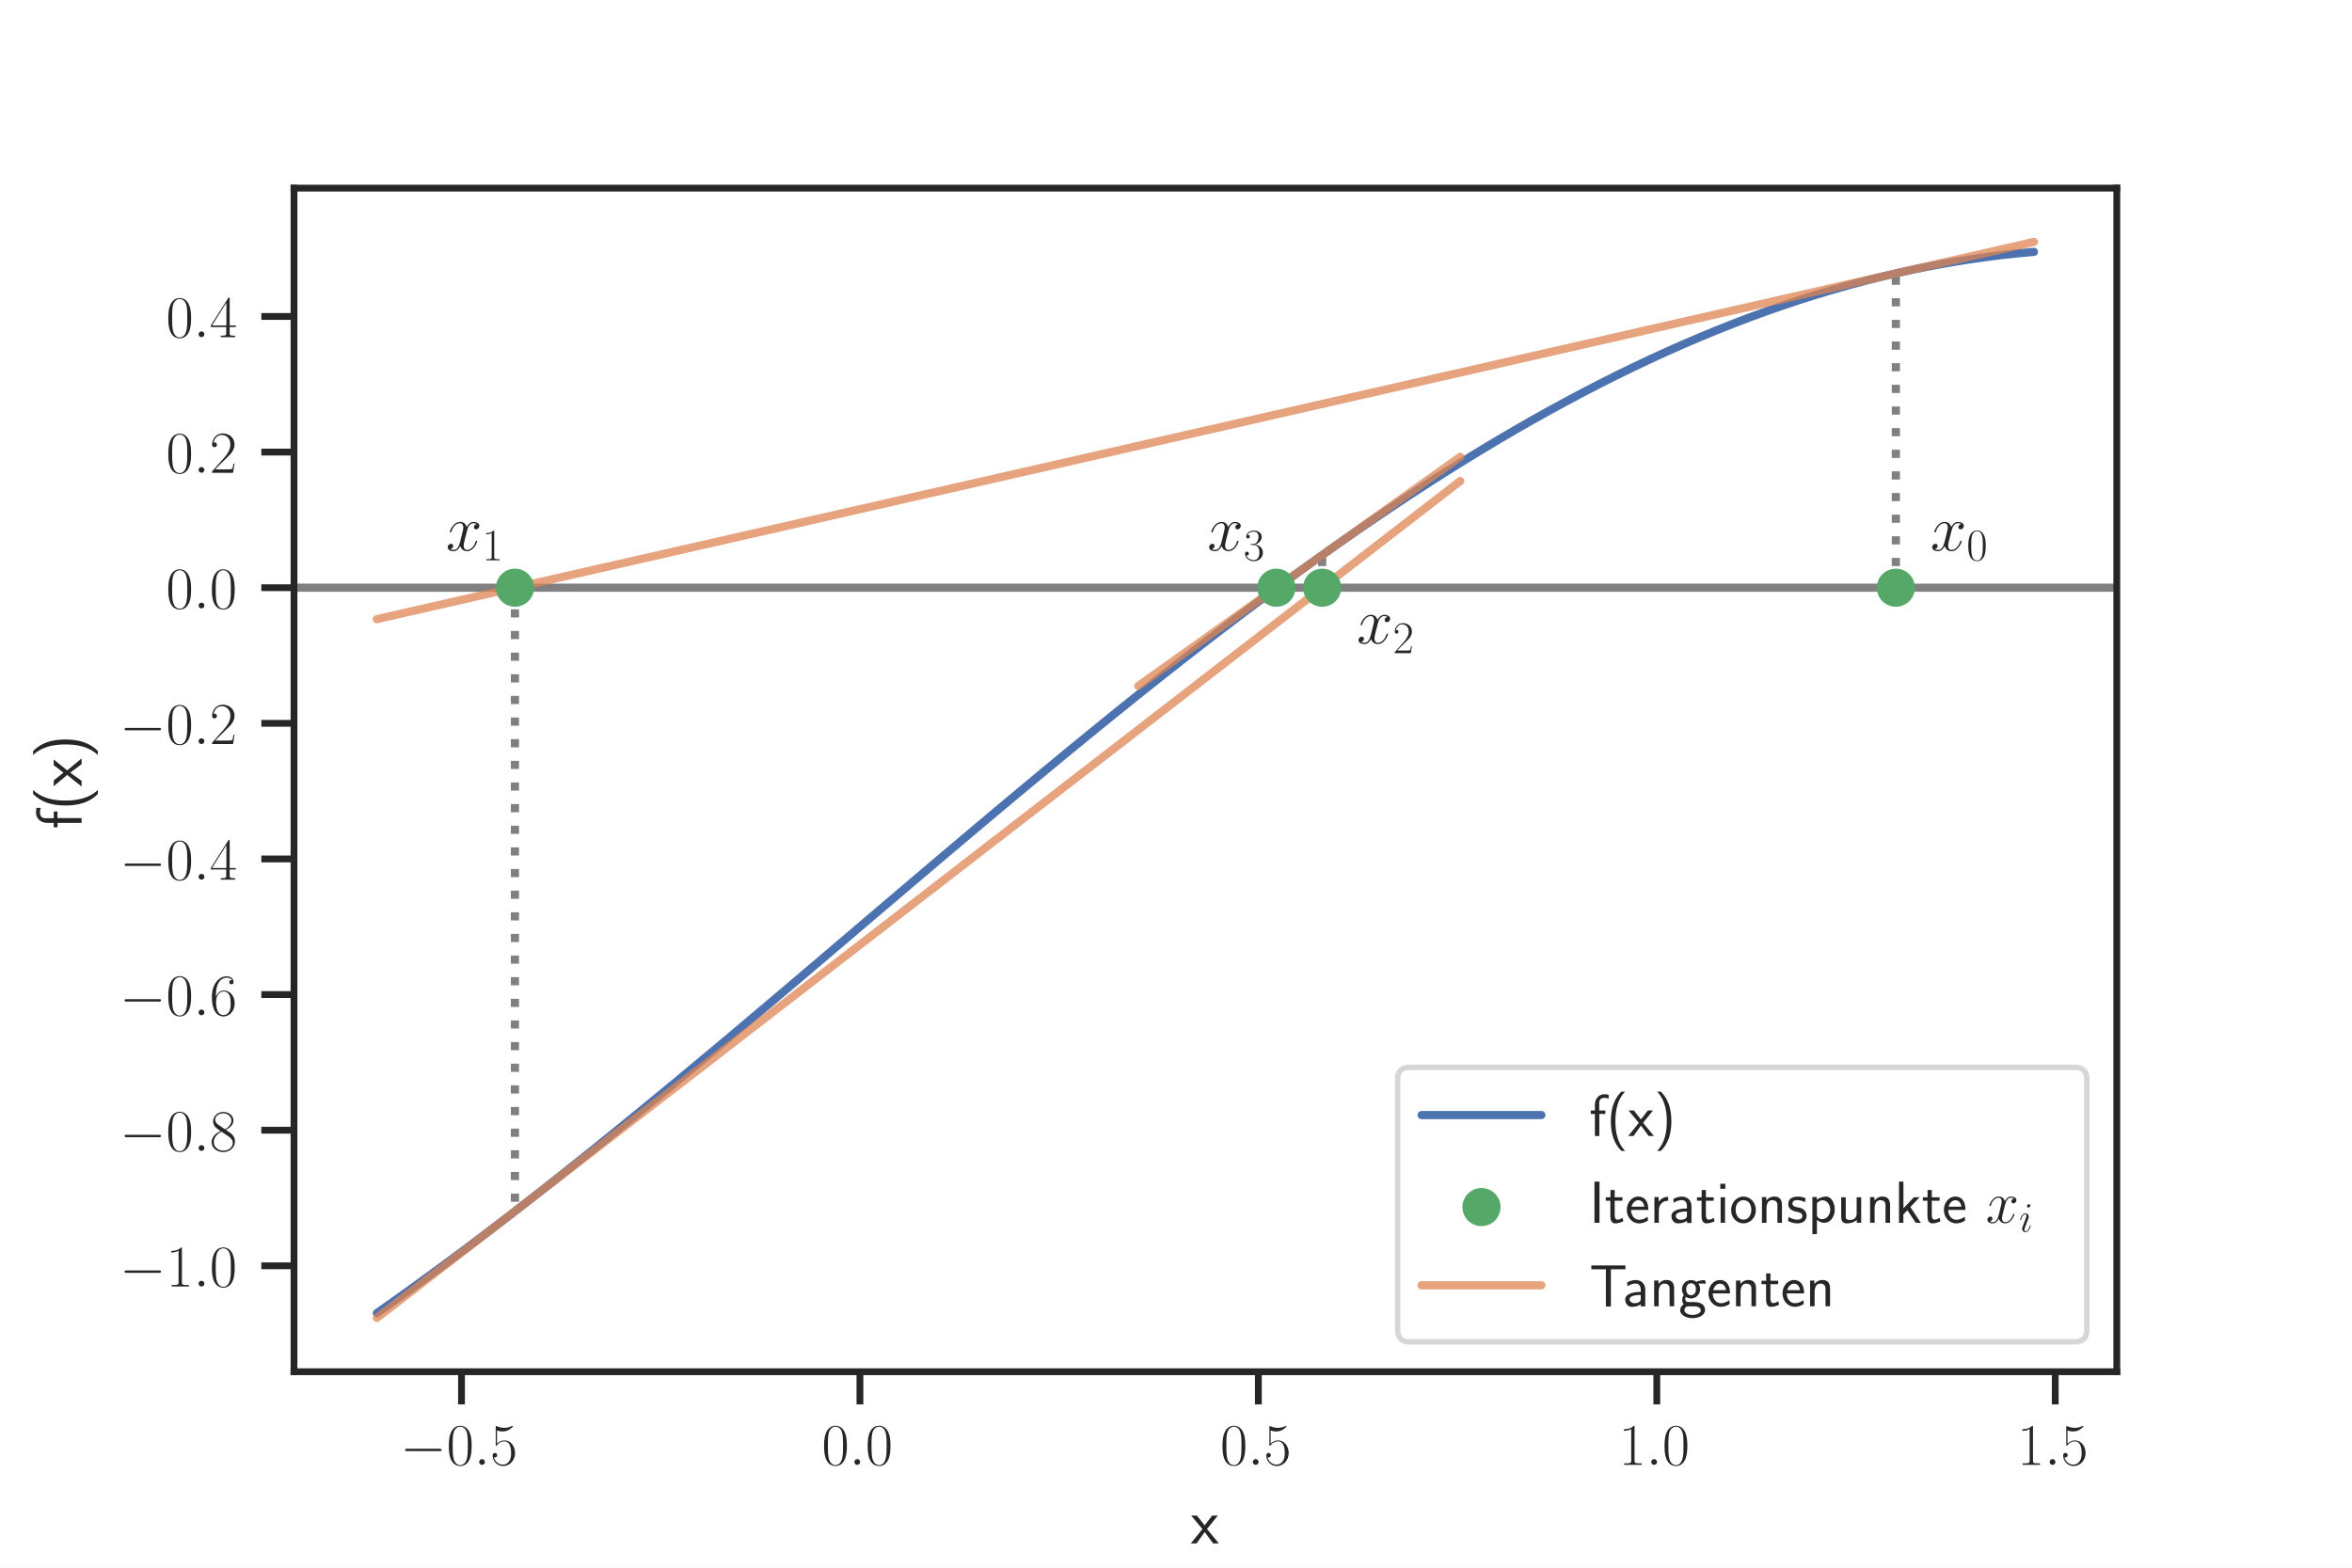
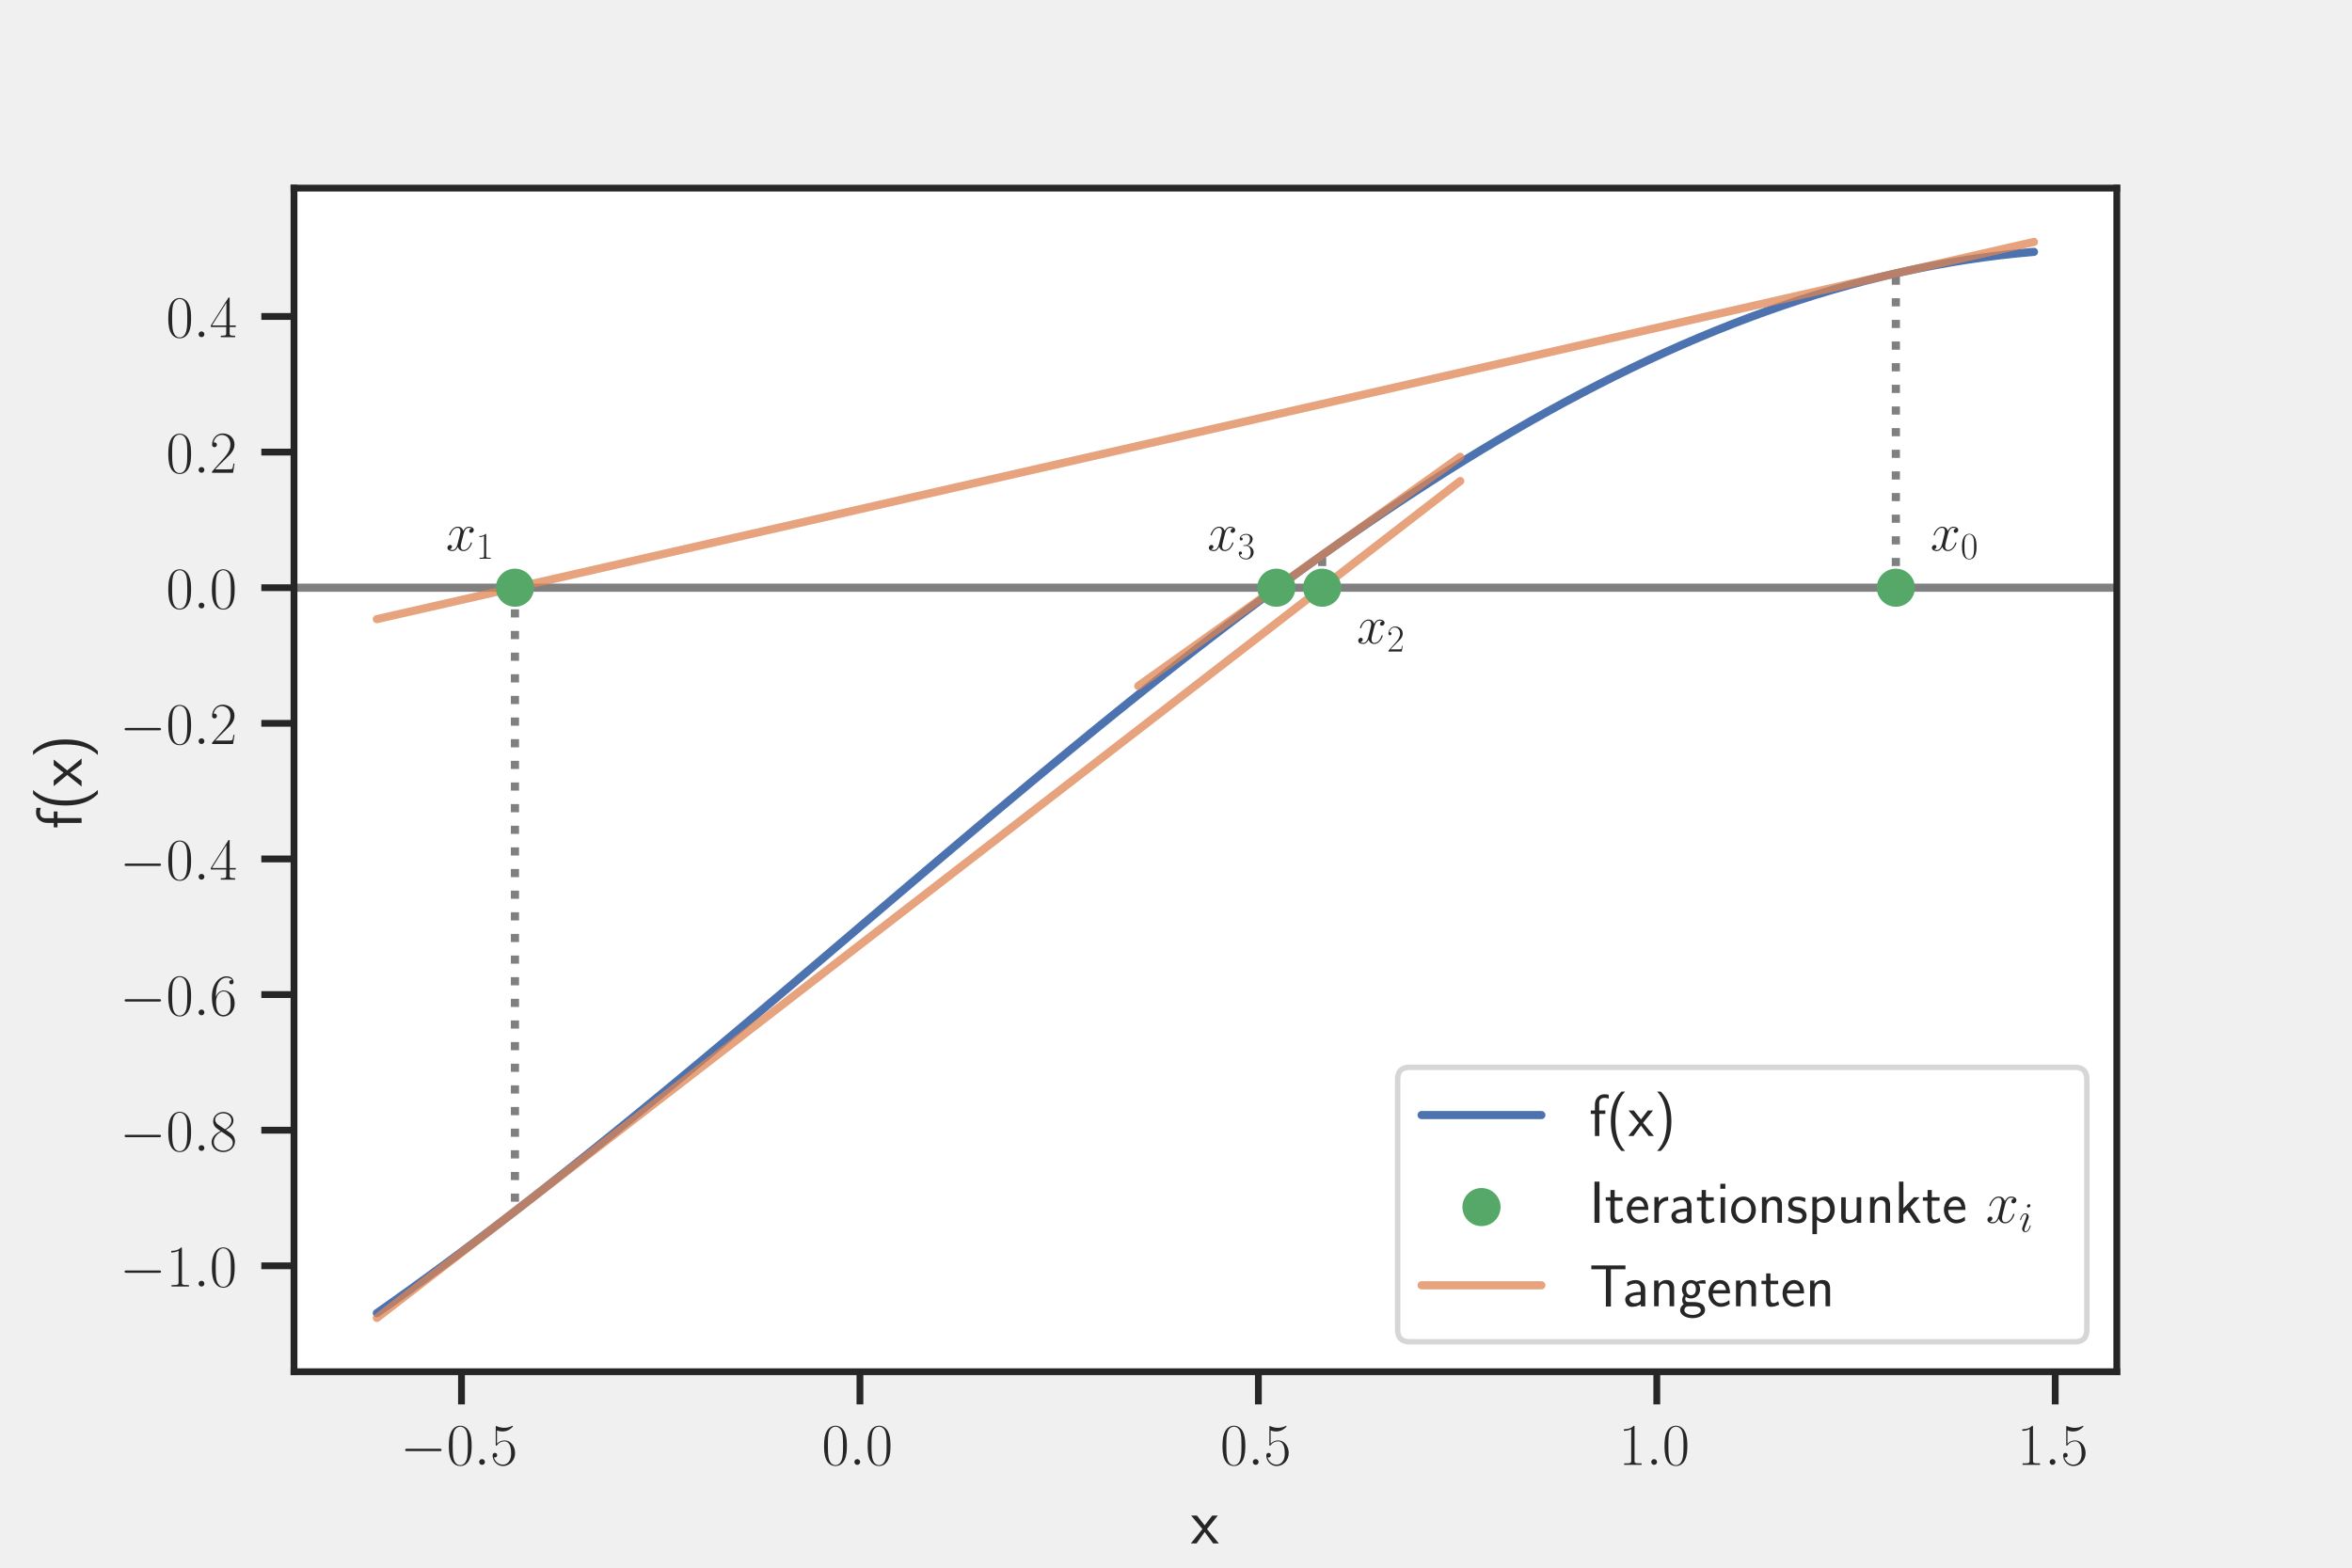
<svg xmlns="http://www.w3.org/2000/svg" xmlns:xlink="http://www.w3.org/1999/xlink" width="432pt" height="288pt" viewBox="0 0 432 288" version="1.1">
  <defs>
    <style type="text/css">*{stroke-linejoin: round; stroke-linecap: butt}</style>
  </defs>
  <g id="figure_1">
    <g id="patch_1">
-       <path d="M 0 288  L 432 288  L 432 0  L 0 0  z " style="fill: #ffffff" />
+       <path d="M 0 288  L 432 288  L 432 0  L 0 0  L 0 288  z " style="fill: none" />
    </g>
    <g id="axes_1">
      <g id="patch_2">
        <path d="M 54 252  L 388.8 252  L 388.8 34.56  L 54 34.56  z " style="fill: #ffffff" />
      </g>
      <g id="line2d_1">
        <path d="M 54 107.967  L 388.8 107.967  " clip-path="url(#pdffb6341a7)" style="fill: none; stroke: #808080; stroke-width: 1.5; stroke-linecap: round" />
      </g>
      <g id="LineCollection_1">
        <path d="M 348.218 107.967  L 348.218 50.218  " clip-path="url(#pdffb6341a7)" style="fill: none; stroke-dasharray: 1.5,2.475; stroke-dashoffset: 0; stroke: #808080; stroke-width: 1.5" />
      </g>
      <g id="LineCollection_2">
        <path d="M 94.582 107.967  L 94.582 222.52  " clip-path="url(#pdffb6341a7)" style="fill: none; stroke-dasharray: 1.5,2.475; stroke-dashoffset: 0; stroke: #808080; stroke-width: 1.5" />
      </g>
      <g id="LineCollection_3">
        <path d="M 242.847 107.967  L 242.847 101.978  " clip-path="url(#pdffb6341a7)" style="fill: none; stroke-dasharray: 1.5,2.475; stroke-dashoffset: 0; stroke: #808080; stroke-width: 1.5" />
      </g>
      <g id="matplotlib.axis_1">
        <g id="xtick_1">
          <g id="line2d_2">
            <defs>
              <path id="mc087ae5ea4" d="M 0 0  L 0 6  " style="stroke: #262626; stroke-width: 1.25" />
            </defs>
            <g>
              <use xlink:href="#mc087ae5ea4" x="84.766" y="252" style="fill: #262626; stroke: #262626; stroke-width: 1.25" />
            </g>
          </g>
          <g id="text_1">
            <g style="fill: #262626" transform="translate(73.50275 269.1103)scale(0.11 -0.11)">
              <defs>
                <path id="CMSY10-0" d="M 4218 1472  C 4326 1472 4442 1472 4442 1600  C 4442 1728 4326 1728 4218 1728  L 755 1728  C 646 1728 531 1728 531 1600  C 531 1472 646 1472 755 1472  L 4218 1472  z " transform="scale(0.015625)" />
                <path id="CMR17-30" d="M 2688 2025  C 2688 2416 2682 3080 2413 3591  C 2176 4039 1798 4198 1466 4198  C 1158 4198 768 4058 525 3597  C 269 3118 243 2524 243 2025  C 243 1661 250 1106 448 619  C 723 -39 1216 -128 1466 -128  C 1760 -128 2208 -7 2470 600  C 2662 1042 2688 1559 2688 2025  z M 1466 -26  C 1056 -26 813 325 723 812  C 653 1188 653 1738 653 2096  C 653 2588 653 2997 736 3387  C 858 3929 1216 4096 1466 4096  C 1728 4096 2067 3923 2189 3400  C 2272 3036 2278 2607 2278 2096  C 2278 1680 2278 1169 2202 792  C 2067 95 1690 -26 1466 -26  z " transform="scale(0.015625)" />
                <path id="CMMI12-3a" d="M 1178 307  C 1178 492 1024 619 870 619  C 685 619 557 466 557 313  C 557 128 710 0 864 0  C 1050 0 1178 153 1178 307  z " transform="scale(0.015625)" />
                <path id="CMR17-35" d="M 730 3692  C 794 3666 1056 3584 1325 3584  C 1920 3584 2246 3911 2432 4100  C 2432 4157 2432 4192 2394 4192  C 2387 4192 2374 4192 2323 4163  C 2099 4058 1837 3973 1517 3973  C 1325 3973 1037 3999 723 4139  C 653 4171 640 4171 634 4171  C 602 4171 595 4164 595 4037  L 595 2203  C 595 2089 595 2057 659 2057  C 691 2057 704 2070 736 2114  C 941 2401 1222 2522 1542 2522  C 1766 2522 2246 2382 2246 1289  C 2246 1085 2246 715 2054 421  C 1894 159 1645 25 1370 25  C 947 25 518 320 403 814  C 429 807 480 795 506 795  C 589 795 749 840 749 1038  C 749 1210 627 1280 506 1280  C 358 1280 262 1190 262 1011  C 262 454 704 -128 1382 -128  C 2042 -128 2669 440 2669 1264  C 2669 2030 2170 2624 1549 2624  C 1222 2624 947 2503 730 2274  L 730 3692  z " transform="scale(0.015625)" />
              </defs>
              <use xlink:href="#CMSY10-0" transform="scale(0.996264)" />
              <use xlink:href="#CMR17-30" transform="translate(77.48747 0)scale(0.996264)" />
              <use xlink:href="#CMMI12-3a" transform="translate(123.1779 0)scale(0.996264)" />
              <use xlink:href="#CMR17-35" transform="translate(150.2751 0)scale(0.996264)" />
            </g>
          </g>
        </g>
        <g id="xtick_2">
          <g id="line2d_3">
            <g>
              <use xlink:href="#mc087ae5ea4" x="157.947" y="252" style="fill: #262626; stroke: #262626; stroke-width: 1.25" />
            </g>
          </g>
          <g id="text_2">
            <g style="fill: #262626" transform="translate(150.9457 269.1103)scale(0.11 -0.11)">
              <use xlink:href="#CMR17-30" transform="scale(0.996264)" />
              <use xlink:href="#CMMI12-3a" transform="translate(45.69048 0)scale(0.996264)" />
              <use xlink:href="#CMR17-30" transform="translate(72.78765 0)scale(0.996264)" />
            </g>
          </g>
        </g>
        <g id="xtick_3">
          <g id="line2d_4">
            <g>
              <use xlink:href="#mc087ae5ea4" x="231.128" y="252" style="fill: #262626; stroke: #262626; stroke-width: 1.25" />
            </g>
          </g>
          <g id="text_3">
            <g style="fill: #262626" transform="translate(224.1268 269.1103)scale(0.11 -0.11)">
              <use xlink:href="#CMR17-30" transform="scale(0.996264)" />
              <use xlink:href="#CMMI12-3a" transform="translate(45.69048 0)scale(0.996264)" />
              <use xlink:href="#CMR17-35" transform="translate(72.78765 0)scale(0.996264)" />
            </g>
          </g>
        </g>
        <g id="xtick_4">
          <g id="line2d_5">
            <g>
              <use xlink:href="#mc087ae5ea4" x="304.31" y="252" style="fill: #262626; stroke: #262626; stroke-width: 1.25" />
            </g>
          </g>
          <g id="text_4">
            <g style="fill: #262626" transform="translate(297.308 269.1103)scale(0.11 -0.11)">
              <defs>
                <path id="CMR17-31" d="M 1702 4058  C 1702 4192 1696 4192 1606 4192  C 1357 3916 979 3827 621 3827  C 602 3827 570 3827 563 3808  C 557 3795 557 3782 557 3648  C 755 3648 1088 3686 1344 3839  L 1344 461  C 1344 236 1331 160 781 160  L 589 160  L 589 0  C 896 0 1216 0 1523 0  C 1830 0 2150 0 2458 0  L 2458 160  L 2266 160  C 1715 160 1702 230 1702 458  L 1702 4058  z " transform="scale(0.015625)" />
              </defs>
              <use xlink:href="#CMR17-31" transform="scale(0.996264)" />
              <use xlink:href="#CMMI12-3a" transform="translate(45.69048 0)scale(0.996264)" />
              <use xlink:href="#CMR17-30" transform="translate(72.78765 0)scale(0.996264)" />
            </g>
          </g>
        </g>
        <g id="xtick_5">
          <g id="line2d_6">
            <g>
              <use xlink:href="#mc087ae5ea4" x="377.491" y="252" style="fill: #262626; stroke: #262626; stroke-width: 1.25" />
            </g>
          </g>
          <g id="text_5">
            <g style="fill: #262626" transform="translate(370.4891 269.1103)scale(0.11 -0.11)">
              <use xlink:href="#CMR17-31" transform="scale(0.996264)" />
              <use xlink:href="#CMMI12-3a" transform="translate(45.69048 0)scale(0.996264)" />
              <use xlink:href="#CMR17-35" transform="translate(72.78765 0)scale(0.996264)" />
            </g>
          </g>
        </g>
        <g id="text_6">
          <g style="fill: #262626" transform="translate(218.7226 283.5434)scale(0.12 -0.12)">
            <defs>
              <path id="CMSS17-78" d="M 1587 1414  L 2656 2739  L 2099 2739  L 1363 1777  L 602 2739  L 32 2739  L 1139 1414  L 0 0  L 563 0  L 1363 1121  L 2195 0  L 2758 0  L 1587 1414  z " transform="scale(0.015625)" />
            </defs>
            <use xlink:href="#CMSS17-78" transform="scale(0.996264)" />
          </g>
        </g>
      </g>
      <g id="matplotlib.axis_2">
        <g id="ytick_1">
          <g id="line2d_7">
            <defs>
              <path id="me146f1d64d" d="M 0 0  L -6 0  " style="stroke: #262626; stroke-width: 1.25" />
            </defs>
            <g>
              <use xlink:href="#me146f1d64d" x="54" y="232.544" style="fill: #262626; stroke: #262626; stroke-width: 1.25" />
            </g>
          </g>
          <g id="text_7">
            <g style="fill: #262626" transform="translate(21.97331 236.3488)scale(0.11 -0.11)">
              <use xlink:href="#CMSY10-0" transform="scale(0.996264)" />
              <use xlink:href="#CMR17-31" transform="translate(77.48747 0)scale(0.996264)" />
              <use xlink:href="#CMMI12-3a" transform="translate(123.1779 0)scale(0.996264)" />
              <use xlink:href="#CMR17-30" transform="translate(150.2751 0)scale(0.996264)" />
            </g>
          </g>
        </g>
        <g id="ytick_2">
          <g id="line2d_8">
            <g>
              <use xlink:href="#me146f1d64d" x="54" y="207.628" style="fill: #262626; stroke: #262626; stroke-width: 1.25" />
            </g>
          </g>
          <g id="text_8">
            <g style="fill: #262626" transform="translate(21.97331 211.4335)scale(0.11 -0.11)">
              <defs>
                <path id="CMR17-38" d="M 1741 2264  C 2144 2467 2554 2773 2554 3263  C 2554 3841 1990 4179 1472 4179  C 890 4179 378 3759 378 3180  C 378 3021 416 2747 666 2505  C 730 2442 998 2251 1171 2130  C 883 1983 211 1634 211 934  C 211 279 838 -128 1459 -128  C 2144 -128 2720 362 2720 1010  C 2720 1590 2330 1857 2074 2029  L 1741 2264  z M 902 2822  C 851 2854 595 3051 595 3351  C 595 3739 998 4032 1459 4032  C 1965 4032 2336 3676 2336 3262  C 2336 2669 1670 2331 1638 2331  C 1632 2331 1626 2331 1574 2370  L 902 2822  z M 2080 1519  C 2176 1449 2483 1240 2483 851  C 2483 381 2010 25 1472 25  C 890 25 448 438 448 940  C 448 1443 838 1862 1280 2060  L 2080 1519  z " transform="scale(0.015625)" />
              </defs>
              <use xlink:href="#CMSY10-0" transform="scale(0.996264)" />
              <use xlink:href="#CMR17-30" transform="translate(77.48747 0)scale(0.996264)" />
              <use xlink:href="#CMMI12-3a" transform="translate(123.1779 0)scale(0.996264)" />
              <use xlink:href="#CMR17-38" transform="translate(150.2751 0)scale(0.996264)" />
            </g>
          </g>
        </g>
        <g id="ytick_3">
          <g id="line2d_9">
            <g>
              <use xlink:href="#me146f1d64d" x="54" y="182.713" style="fill: #262626; stroke: #262626; stroke-width: 1.25" />
            </g>
          </g>
          <g id="text_9">
            <g style="fill: #262626" transform="translate(21.97331 186.5181)scale(0.11 -0.11)">
              <defs>
                <path id="CMR17-36" d="M 678 2176  C 678 3690 1395 4032 1811 4032  C 1946 4032 2272 4009 2400 3776  C 2298 3776 2106 3776 2106 3553  C 2106 3381 2246 3323 2336 3323  C 2394 3323 2566 3348 2566 3560  C 2566 3954 2246 4179 1805 4179  C 1043 4179 243 3390 243 1984  C 243 253 966 -128 1478 -128  C 2099 -128 2688 427 2688 1283  C 2688 2081 2170 2662 1517 2662  C 1126 2662 838 2407 678 1960  L 678 2176  z M 1478 25  C 691 25 691 1200 691 1436  C 691 1896 909 2560 1504 2560  C 1613 2560 1926 2560 2138 2120  C 2253 1870 2253 1609 2253 1289  C 2253 944 2253 690 2118 434  C 1978 171 1773 25 1478 25  z " transform="scale(0.015625)" />
              </defs>
              <use xlink:href="#CMSY10-0" transform="scale(0.996264)" />
              <use xlink:href="#CMR17-30" transform="translate(77.48747 0)scale(0.996264)" />
              <use xlink:href="#CMMI12-3a" transform="translate(123.1779 0)scale(0.996264)" />
              <use xlink:href="#CMR17-36" transform="translate(150.2751 0)scale(0.996264)" />
            </g>
          </g>
        </g>
        <g id="ytick_4">
          <g id="line2d_10">
            <g>
              <use xlink:href="#me146f1d64d" x="54" y="157.798" style="fill: #262626; stroke: #262626; stroke-width: 1.25" />
            </g>
          </g>
          <g id="text_10">
            <g style="fill: #262626" transform="translate(21.97331 161.6028)scale(0.11 -0.11)">
              <defs>
                <path id="CMR17-34" d="M 2150 4122  C 2150 4256 2144 4256 2029 4256  L 128 1254  L 128 1088  L 1779 1088  L 1779 457  C 1779 224 1766 160 1318 160  L 1197 160  L 1197 0  C 1402 0 1747 0 1965 0  C 2182 0 2528 0 2733 0  L 2733 160  L 2611 160  C 2163 160 2150 224 2150 457  L 2150 1088  L 2803 1088  L 2803 1254  L 2150 1254  L 2150 4122  z M 1798 3703  L 1798 1254  L 256 1254  L 1798 3703  z " transform="scale(0.015625)" />
              </defs>
              <use xlink:href="#CMSY10-0" transform="scale(0.996264)" />
              <use xlink:href="#CMR17-30" transform="translate(77.48747 0)scale(0.996264)" />
              <use xlink:href="#CMMI12-3a" transform="translate(123.1779 0)scale(0.996264)" />
              <use xlink:href="#CMR17-34" transform="translate(150.2751 0)scale(0.996264)" />
            </g>
          </g>
        </g>
        <g id="ytick_5">
          <g id="line2d_11">
            <g>
              <use xlink:href="#me146f1d64d" x="54" y="132.882" style="fill: #262626; stroke: #262626; stroke-width: 1.25" />
            </g>
          </g>
          <g id="text_11">
            <g style="fill: #262626" transform="translate(21.97331 136.6875)scale(0.11 -0.11)">
              <defs>
                <path id="CMR17-32" d="M 2669 989  L 2554 989  C 2490 536 2438 459 2413 420  C 2381 369 1920 369 1830 369  L 602 369  C 832 619 1280 1072 1824 1597  C 2214 1967 2669 2402 2669 3035  C 2669 3790 2067 4224 1395 4224  C 691 4224 262 3604 262 3030  C 262 2780 448 2748 525 2748  C 589 2748 781 2787 781 3010  C 781 3207 614 3264 525 3264  C 486 3264 448 3258 422 3245  C 544 3790 915 4058 1306 4058  C 1862 4058 2227 3617 2227 3035  C 2227 2479 1901 2000 1536 1584  L 262 146  L 262 0  L 2515 0  L 2669 989  z " transform="scale(0.015625)" />
              </defs>
              <use xlink:href="#CMSY10-0" transform="scale(0.996264)" />
              <use xlink:href="#CMR17-30" transform="translate(77.48747 0)scale(0.996264)" />
              <use xlink:href="#CMMI12-3a" transform="translate(123.1779 0)scale(0.996264)" />
              <use xlink:href="#CMR17-32" transform="translate(150.2751 0)scale(0.996264)" />
            </g>
          </g>
        </g>
        <g id="ytick_6">
          <g id="line2d_12">
            <g>
              <use xlink:href="#me146f1d64d" x="54" y="107.967" style="fill: #262626; stroke: #262626; stroke-width: 1.25" />
            </g>
          </g>
          <g id="text_12">
            <g style="fill: #262626" transform="translate(30.49692 111.7722)scale(0.11 -0.11)">
              <use xlink:href="#CMR17-30" transform="scale(0.996264)" />
              <use xlink:href="#CMMI12-3a" transform="translate(45.69048 0)scale(0.996264)" />
              <use xlink:href="#CMR17-30" transform="translate(72.78765 0)scale(0.996264)" />
            </g>
          </g>
        </g>
        <g id="ytick_7">
          <g id="line2d_13">
            <g>
              <use xlink:href="#me146f1d64d" x="54" y="83.052" style="fill: #262626; stroke: #262626; stroke-width: 1.25" />
            </g>
          </g>
          <g id="text_13">
            <g style="fill: #262626" transform="translate(30.49692 86.85685)scale(0.11 -0.11)">
              <use xlink:href="#CMR17-30" transform="scale(0.996264)" />
              <use xlink:href="#CMMI12-3a" transform="translate(45.69048 0)scale(0.996264)" />
              <use xlink:href="#CMR17-32" transform="translate(72.78765 0)scale(0.996264)" />
            </g>
          </g>
        </g>
        <g id="ytick_8">
          <g id="line2d_14">
            <g>
              <use xlink:href="#me146f1d64d" x="54" y="58.136" style="fill: #262626; stroke: #262626; stroke-width: 1.25" />
            </g>
          </g>
          <g id="text_14">
            <g style="fill: #262626" transform="translate(30.49692 61.94152)scale(0.11 -0.11)">
              <use xlink:href="#CMR17-30" transform="scale(0.996264)" />
              <use xlink:href="#CMMI12-3a" transform="translate(45.69048 0)scale(0.996264)" />
              <use xlink:href="#CMR17-34" transform="translate(72.78765 0)scale(0.996264)" />
            </g>
          </g>
        </g>
        <g id="text_15">
          <g style="fill: #262626" transform="translate(14.98452 152.2982)rotate(-90)scale(0.12 -0.12)">
            <defs>
              <path id="CMSS17-66" d="M 1075 2368  L 1722 2368  L 1722 2737  L 1062 2737  L 1062 3559  C 1062 4014 1408 4092 1606 4092  C 1670 4092 1850 4092 2080 4009  L 2080 4429  C 1933 4461 1754 4480 1613 4480  C 1018 4480 602 3993 602 3359  L 602 2737  L 160 2737  L 160 2368  L 602 2368  L 602 0  L 1075 0  L 1075 2368  z " transform="scale(0.015625)" />
              <path id="CMSS17-28" d="M 1613 4768  C 1267 4417 474 3601 474 1588  C 474 -433 1267 -1243 1613 -1600  L 2003 -1600  C 1216 -784 960 357 960 1581  C 960 2798 1203 3946 2003 4768  L 1613 4768  z " transform="scale(0.015625)" />
              <path id="CMSS17-29" d="M 723 -1600  C 1069 -1249 1862 -433 1862 1581  C 1862 3601 1069 4411 723 4768  L 333 4768  C 1120 3952 1376 2811 1376 1588  C 1376 370 1133 -778 333 -1600  L 723 -1600  z " transform="scale(0.015625)" />
            </defs>
            <use xlink:href="#CMSS17-66" transform="scale(0.996264)" />
            <use xlink:href="#CMSS17-28" transform="translate(28.62666 0)scale(0.996264)" />
            <use xlink:href="#CMSS17-78" transform="translate(65.06057 0)scale(0.996264)" />
            <use xlink:href="#CMSS17-29" transform="translate(108.0607 0)scale(0.996264)" />
          </g>
        </g>
      </g>
      <g id="line2d_15">
        <path d="M 69.218 241.236  L 72.293 239.07  L 75.367 236.873  L 78.441 234.648  L 81.516 232.393  L 84.59 230.112  L 87.664 227.804  L 90.739 225.471  L 93.813 223.113  L 96.888 220.732  L 99.962 218.329  L 103.036 215.904  L 106.111 213.459  L 109.185 210.996  L 112.26 208.514  L 115.334 206.015  L 118.408 203.501  L 121.483 200.972  L 124.557 198.43  L 127.631 195.875  L 130.706 193.308  L 133.78 190.732  L 136.855 188.146  L 139.929 185.553  L 143.003 182.953  L 146.078 180.347  L 149.152 177.737  L 152.226 175.123  L 155.301 172.508  L 158.375 169.891  L 161.45 167.275  L 164.524 164.659  L 167.598 162.047  L 170.673 159.438  L 173.747 156.833  L 176.821 154.235  L 179.896 151.644  L 182.97 149.06  L 186.045 146.487  L 189.119 143.923  L 192.193 141.372  L 195.268 138.833  L 198.342 136.308  L 201.417 133.798  L 204.491 131.304  L 207.565 128.827  L 210.64 126.369  L 213.714 123.929  L 216.788 121.511  L 219.863 119.113  L 222.937 116.739  L 226.012 114.388  L 229.086 112.061  L 232.16 109.761  L 235.235 107.487  L 238.309 105.24  L 241.383 103.023  L 244.458 100.835  L 247.532 98.677  L 250.607 96.552  L 253.681 94.458  L 256.755 92.399  L 259.83 90.373  L 262.904 88.383  L 265.979 86.429  L 269.053 84.512  L 272.127 82.633  L 275.202 80.792  L 278.276 78.991  L 281.35 77.23  L 284.425 75.51  L 287.499 73.832  L 290.574 72.197  L 293.648 70.604  L 296.722 69.056  L 299.797 67.553  L 302.871 66.094  L 305.945 64.682  L 309.02 63.316  L 312.094 61.998  L 315.169 60.727  L 318.243 59.504  L 321.317 58.331  L 324.392 57.206  L 327.466 56.132  L 330.54 55.108  L 333.615 54.135  L 336.689 53.213  L 339.764 52.343  L 342.838 51.524  L 345.912 50.758  L 348.987 50.045  L 352.061 49.385  L 355.136 48.778  L 358.21 48.225  L 361.284 47.726  L 364.359 47.28  L 367.433 46.889  L 370.507 46.552  L 373.582 46.27  " clip-path="url(#pdffb6341a7)" style="fill: none; stroke: #4c72b0; stroke-width: 1.5; stroke-linecap: round" />
      </g>
      <g id="line2d_16">
        <path d="M 69.218 113.742  L 373.582 44.444  " clip-path="url(#pdffb6341a7)" style="fill: none; stroke: #dd8452; stroke-opacity: 0.75; stroke-width: 1.5; stroke-linecap: round" />
      </g>
      <g id="line2d_17">
        <path d="M 69.218 242.116  L 268.21 88.37  " clip-path="url(#pdffb6341a7)" style="fill: none; stroke: #dd8452; stroke-opacity: 0.75; stroke-width: 1.5; stroke-linecap: round" />
      </g>
      <g id="line2d_18">
        <path d="M 209.07 126.024  L 268.21 83.921  " clip-path="url(#pdffb6341a7)" style="fill: none; stroke: #dd8452; stroke-opacity: 0.75; stroke-width: 1.5; stroke-linecap: round" />
      </g>
      <g id="patch_3">
        <path d="M 54 252  L 54 34.56  " style="fill: none; stroke: #262626; stroke-width: 1.25; stroke-linejoin: miter; stroke-linecap: square" />
      </g>
      <g id="patch_4">
        <path d="M 388.8 252  L 388.8 34.56  " style="fill: none; stroke: #262626; stroke-width: 1.25; stroke-linejoin: miter; stroke-linecap: square" />
      </g>
      <g id="patch_5">
        <path d="M 54 252  L 388.8 252  " style="fill: none; stroke: #262626; stroke-width: 1.25; stroke-linejoin: miter; stroke-linecap: square" />
      </g>
      <g id="patch_6">
        <path d="M 54 34.56  L 388.8 34.56  " style="fill: none; stroke: #262626; stroke-width: 1.25; stroke-linejoin: miter; stroke-linecap: square" />
      </g>
      <g id="PathCollection_1">
        <defs>
          <path id="m6e0f088ae7" d="M 0 3  C 0.796 3 1.559 2.684 2.121 2.121  C 2.684 1.559 3 0.796 3 0  C 3 -0.796 2.684 -1.559 2.121 -2.121  C 1.559 -2.684 0.796 -3 0 -3  C -0.796 -3 -1.559 -2.684 -2.121 -2.121  C -2.684 -1.559 -3 -0.796 -3 0  C -3 0.796 -2.684 1.559 -2.121 2.121  C -1.559 2.684 -0.796 3 0 3  z " style="stroke: #55a868" />
        </defs>
        <g clip-path="url(#pdffb6341a7)">
          <use xlink:href="#m6e0f088ae7" x="348.218" y="107.967" style="fill: #55a868; stroke: #55a868" />
        </g>
      </g>
      <g id="PathCollection_2">
        <g clip-path="url(#pdffb6341a7)">
          <use xlink:href="#m6e0f088ae7" x="94.582" y="107.967" style="fill: #55a868; stroke: #55a868" />
        </g>
      </g>
      <g id="PathCollection_3">
        <g clip-path="url(#pdffb6341a7)">
          <use xlink:href="#m6e0f088ae7" x="242.847" y="107.967" style="fill: #55a868; stroke: #55a868" />
        </g>
      </g>
      <g id="text_16">
-         <g style="fill: #262626" transform="translate(354.5591 101.1432)scale(0.12 -0.12)">
+         <g style="fill: #262626" transform="translate(354.5591 101.1432)scale(0.1 -0.1)">
          <defs>
            <path id="CMMI12-78" d="M 3034 2606  C 2829 2567 2752 2414 2752 2293  C 2752 2139 2874 2088 2963 2088  C 3155 2088 3290 2254 3290 2427  C 3290 2695 2982 2816 2714 2816  C 2323 2816 2106 2433 2048 2312  C 1901 2816 1504 2816 1389 2816  C 736 2816 390 1980 390 1839  C 390 1814 416 1782 461 1782  C 512 1782 525 1820 538 1846  C 755 2555 1184 2689 1370 2689  C 1658 2689 1715 2420 1715 2267  C 1715 2127 1677 1980 1600 1673  L 1382 798  C 1286 415 1101 64 762 64  C 730 64 570 64 435 147  C 666 192 717 383 717 460  C 717 588 621 664 499 664  C 346 664 179 530 179 326  C 179 57 480 -64 755 -64  C 1062 -64 1280 179 1414 441  C 1517 64 1837 -64 2074 -64  C 2726 -64 3072 773 3072 913  C 3072 945 3046 971 3008 971  C 2950 971 2944 939 2925 888  C 2752 326 2381 64 2093 64  C 1869 64 1747 230 1747 492  C 1747 632 1773 734 1875 1156  L 2099 2024  C 2195 2408 2413 2689 2707 2689  C 2720 2689 2899 2689 3034 2606  z " transform="scale(0.015625)" />
          </defs>
          <use xlink:href="#CMMI12-78" transform="scale(0.996264)" />
          <use xlink:href="#CMR17-30" transform="translate(55.43406 -14.94392)scale(0.697382)" />
        </g>
      </g>
      <g id="text_17">
-         <g style="fill: #262626" transform="translate(81.9 101.1432)scale(0.12 -0.12)">
+         <g style="fill: #262626" transform="translate(81.9 101.1432)scale(0.1 -0.1)">
          <use xlink:href="#CMMI12-78" transform="scale(0.996264)" />
          <use xlink:href="#CMR17-31" transform="translate(55.43406 -14.94392)scale(0.697382)" />
        </g>
      </g>
      <g id="text_18">
-         <g style="fill: #262626" transform="translate(249.1875 118.2027)scale(0.12 -0.12)">
+         <g style="fill: #262626" transform="translate(249.1875 118.2027)scale(0.1 -0.1)">
          <use xlink:href="#CMMI12-78" transform="scale(0.996264)" />
          <use xlink:href="#CMR17-32" transform="translate(55.43406 -14.94392)scale(0.697382)" />
        </g>
      </g>
      <g id="text_19">
-         <g style="fill: #262626" transform="translate(221.7521 101.1432)scale(0.12 -0.12)">
+         <g style="fill: #262626" transform="translate(221.7521 101.1432)scale(0.1 -0.1)">
          <defs>
            <path id="CMR17-33" d="M 1414 2157  C 1984 2157 2234 1662 2234 1090  C 2234 320 1824 25 1453 25  C 1114 25 563 194 390 693  C 422 680 454 680 486 680  C 640 680 755 782 755 948  C 755 1133 614 1216 486 1216  C 378 1216 211 1165 211 926  C 211 335 787 -128 1466 -128  C 2176 -128 2720 430 2720 1085  C 2720 1707 2208 2157 1600 2227  C 2086 2328 2554 2756 2554 3329  C 2554 3820 2048 4179 1472 4179  C 890 4179 378 3829 378 3329  C 378 3110 544 3072 627 3072  C 762 3072 877 3155 877 3321  C 877 3486 762 3569 627 3569  C 602 3569 570 3569 544 3557  C 730 3959 1235 4032 1459 4032  C 1683 4032 2106 3925 2106 3320  C 2106 3143 2080 2828 1862 2550  C 1670 2304 1453 2304 1242 2284  C 1210 2284 1062 2269 1037 2269  C 992 2263 966 2257 966 2208  C 966 2163 973 2157 1101 2157  L 1414 2157  z " transform="scale(0.015625)" />
          </defs>
          <use xlink:href="#CMMI12-78" transform="scale(0.996264)" />
          <use xlink:href="#CMR17-33" transform="translate(55.43406 -14.94392)scale(0.697382)" />
        </g>
      </g>
      <g id="PathCollection_4">
        <g clip-path="url(#pdffb6341a7)">
          <use xlink:href="#m6e0f088ae7" x="234.434" y="107.967" style="fill: #55a868; stroke: #55a868" />
        </g>
      </g>
      <g id="legend_1">
        <g id="patch_7">
          <path d="M 258.91 246.5  L 381.1 246.5  Q 383.3 246.5 383.3 244.3  L 383.3 198.279  Q 383.3 196.079 381.1 196.079  L 258.91 196.079  Q 256.71 196.079 256.71 198.279  L 256.71 244.3  Q 256.71 246.5 258.91 246.5  z " style="fill: #ffffff; opacity: 0.8; stroke: #cccccc; stroke-linejoin: miter" />
        </g>
        <g id="line2d_19">
          <path d="M 261.11 204.848  L 272.11 204.848  L 283.11 204.848  " style="fill: none; stroke: #4c72b0; stroke-width: 1.5; stroke-linecap: round" />
        </g>
        <g id="text_20">
          <g style="fill: #262626" transform="translate(291.9104 208.6985)scale(0.11 -0.11)">
            <use xlink:href="#CMSS17-66" transform="scale(0.996264)" />
            <use xlink:href="#CMSS17-28" transform="translate(28.62666 0)scale(0.996264)" />
            <use xlink:href="#CMSS17-78" transform="translate(65.06057 0)scale(0.996264)" />
            <use xlink:href="#CMSS17-29" transform="translate(108.0607 0)scale(0.996264)" />
          </g>
        </g>
        <g id="PathCollection_5">
          <g>
            <use xlink:href="#m6e0f088ae7" x="272.11" y="221.751" style="fill: #55a868; stroke: #55a868" />
          </g>
        </g>
        <g id="text_21">
          <g style="fill: #262626" transform="translate(291.9104 224.6382)scale(0.11 -0.11)">
            <defs>
              <path id="CMSS17-49" d="M 1094 4416  L 557 4416  L 557 0  L 1094 0  L 1094 4416  z " transform="scale(0.015625)" />
              <path id="CMSS17-74" d="M 1069 2368  L 1901 2368  L 1901 2737  L 1069 2737  L 1069 3520  L 614 3520  L 614 2737  L 109 2737  L 109 2368  L 602 2368  L 602 749  C 602 384 685 -64 1107 -64  C 1427 -64 1722 25 2003 172  L 1901 548  C 1747 414 1562 337 1363 337  C 1082 337 1069 696 1069 856  L 1069 2368  z " transform="scale(0.015625)" />
              <path id="CMSS17-65" d="M 2502 1377  C 2502 1590 2490 2003 2285 2345  C 2061 2713 1696 2816 1421 2816  C 755 2816 192 2188 192 1375  C 192 582 774 -64 1510 -64  C 1798 -64 2150 19 2470 248  C 2470 274 2458 414 2451 420  C 2451 433 2432 630 2432 656  C 2125 407 1773 325 1517 325  C 1107 325 666 667 646 1377  L 2502 1377  z M 698 1728  C 781 2084 1062 2421 1421 2421  C 1517 2421 1965 2421 2080 1728  L 698 1728  z " transform="scale(0.015625)" />
              <path id="CMSS17-72" d="M 954 1363  C 954 1965 1395 2368 1958 2368  L 1958 2789  C 1549 2789 1165 2585 934 2253  L 934 2758  L 480 2758  L 480 0  L 954 0  L 954 1363  z " transform="scale(0.015625)" />
              <path id="CMSS17-61" d="M 2406 1791  C 2406 2392 1978 2808 1402 2808  C 1120 2808 813 2757 461 2553  L 499 2135  C 659 2248 934 2432 1395 2432  C 1722 2432 1920 2180 1920 1782  L 1920 1536  C 896 1536 256 1238 256 726  C 256 461 416 -64 947 -64  C 1043 -64 1562 -64 1933 217  L 1933 -19  L 2406 -19  L 2406 1791  z M 1920 816  C 1920 701 1920 548 1728 434  C 1562 325 1350 325 1261 325  C 941 325 723 511 723 744  C 723 1211 1722 1211 1920 1211  L 1920 816  z " transform="scale(0.015625)" />
              <path id="CMSS17-69" d="M 979 4183  L 442 4183  L 442 3648  L 979 3648  L 979 4183  z M 947 2739  L 474 2739  L 474 0  L 947 0  L 947 2739  z " transform="scale(0.015625)" />
              <path id="CMSS17-6f" d="M 2829 1356  C 2829 2176 2221 2816 1504 2816  C 768 2816 173 2157 173 1356  C 173 544 787 -64 1498 -64  C 2227 -64 2829 563 2829 1356  z M 1504 337  C 1050 337 659 709 659 1408  C 659 2151 1114 2427 1498 2427  C 1914 2427 2342 2126 2342 1408  C 2342 683 1926 337 1504 337  z " transform="scale(0.015625)" />
              <path id="CMSS17-6e" d="M 2618 1877  C 2618 2283 2522 2816 1798 2816  C 1389 2816 1120 2606 941 2389  L 941 2758  L 474 2758  L 474 0  L 960 0  L 960 1559  C 960 1964 1114 2428 1549 2428  C 2112 2428 2131 2048 2131 1829  L 2131 0  L 2618 0  L 2618 1877  z " transform="scale(0.015625)" />
              <path id="CMSS17-73" d="M 2061 2627  C 1683 2807 1389 2807 1197 2807  C 742 2807 198 2648 198 2003  C 198 1359 902 1218 1094 1179  C 1389 1122 1715 1058 1715 740  C 1715 337 1254 337 1171 337  C 915 337 563 407 243 638  L 166 210  C 531 0 883 -64 1178 -64  C 1965 -64 2163 416 2163 781  C 2163 1094 1984 1305 1862 1401  C 1651 1568 1574 1587 1050 1696  C 960 1709 646 1779 646 2066  C 646 2432 1050 2432 1139 2432  C 1555 2432 1811 2303 1984 2208  L 2061 2627  z " transform="scale(0.015625)" />
              <path id="CMSS17-70" d="M 966 333  C 1178 129 1466 -5 1773 -5  C 2368 -5 2880 603 2880 1412  C 2880 2159 2496 2816 1946 2816  C 1626 2816 1242 2702 954 2472  L 954 2765  L 480 2765  L 480 -1216  L 966 -1216  L 966 333  z M 966 2100  C 1018 2176 1235 2415 1587 2415  C 2035 2415 2394 1960 2394 1412  C 2394 787 1958 384 1530 384  C 1402 384 1267 415 1139 523  C 966 674 966 768 966 857  L 966 2100  z " transform="scale(0.015625)" />
              <path id="CMSS17-75" d="M 2618 2739  L 2131 2739  L 2131 972  C 2131 498 1786 306 1421 306  C 998 306 960 447 960 709  L 960 2739  L 474 2739  L 474 678  C 474 179 646 -64 1088 -64  C 1306 -64 1798 -13 2144 306  L 2144 0  L 2618 0  L 2618 2739  z " transform="scale(0.015625)" />
              <path id="CMSS17-6b" d="M 1696 1688  L 2688 2739  L 2074 2739  L 954 1554  L 954 4416  L 480 4416  L 480 0  L 947 0  L 947 892  L 1376 1344  L 2278 0  L 2822 0  L 1696 1688  z " transform="scale(0.015625)" />
              <path id="CMMI12-69" d="M 1811 913  C 1811 945 1786 971 1747 971  C 1690 971 1683 952 1651 843  C 1485 262 1222 64 1011 64  C 934 64 845 83 845 275  C 845 447 922 639 992 830  L 1440 2018  C 1459 2069 1504 2184 1504 2305  C 1504 2574 1312 2816 998 2816  C 410 2816 173 1890 173 1839  C 173 1814 198 1782 243 1782  C 301 1782 307 1807 333 1896  C 486 2428 730 2682 979 2682  C 1037 2682 1146 2682 1146 2478  C 1146 2312 1062 2101 1011 1961  L 563 773  C 525 671 486 568 486 453  C 486 166 685 -64 992 -64  C 1581 -64 1811 869 1811 913  z M 1760 4013  C 1760 4109 1683 4224 1542 4224  C 1395 4224 1229 4083 1229 3917  C 1229 3758 1363 3707 1440 3707  C 1613 3707 1760 3873 1760 4013  z " transform="scale(0.015625)" />
            </defs>
            <use xlink:href="#CMSS17-49" transform="scale(0.996264)" />
            <use xlink:href="#CMSS17-74" transform="translate(25.78393 0)scale(0.996264)" />
            <use xlink:href="#CMSS17-65" transform="translate(59.61549 0)scale(0.996264)" />
            <use xlink:href="#CMSS17-72" transform="translate(101.2543 0)scale(0.996264)" />
            <use xlink:href="#CMSS17-61" transform="translate(133.1641 0)scale(0.996264)" />
            <use xlink:href="#CMSS17-74" transform="translate(178.086 0)scale(0.996264)" />
            <use xlink:href="#CMSS17-69" transform="translate(211.9176 0)scale(0.996264)" />
            <use xlink:href="#CMSS17-6f" transform="translate(234.0983 0)scale(0.996264)" />
            <use xlink:href="#CMSS17-6e" transform="translate(280.9419 0)scale(0.996264)" />
            <use xlink:href="#CMSS17-73" transform="translate(329.1469 0)scale(0.996264)" />
            <use xlink:href="#CMSS17-70" transform="translate(365.0604 0)scale(0.996264)" />
            <use xlink:href="#CMSS17-75" transform="translate(413.2653 0)scale(0.996264)" />
            <use xlink:href="#CMSS17-6e" transform="translate(461.4703 0)scale(0.996264)" />
            <use xlink:href="#CMSS17-6b" transform="translate(509.6752 0)scale(0.996264)" />
            <use xlink:href="#CMSS17-74" transform="translate(555.2777 0)scale(0.996264)" />
            <use xlink:href="#CMSS17-65" transform="translate(589.1093 0)scale(0.996264)" />
            <use xlink:href="#CMMI12-78" transform="translate(661.9772 0)scale(0.996264)" />
            <use xlink:href="#CMMI12-69" transform="translate(717.4113 -14.94392)scale(0.697382)" />
          </g>
        </g>
        <g id="line2d_20">
          <path d="M 261.11 236.119  L 272.11 236.119  L 283.11 236.119  " style="fill: none; stroke: #dd8452; stroke-opacity: 0.75; stroke-width: 1.5; stroke-linecap: round" />
        </g>
        <g id="text_22">
          <g style="fill: #262626" transform="translate(291.9104 239.9691)scale(0.11 -0.11)">
            <defs>
              <path id="CMSS17-54" d="M 2317 3968  L 2848 3968  C 2925 3968 3002 3968 3078 3968  L 3878 3968  L 3878 4376  L 218 4376  L 218 3968  L 1018 3968  C 1094 3968 1171 3968 1248 3968  L 1779 3968  L 1779 -32  L 2317 -32  L 2317 3968  z " transform="scale(0.015625)" />
              <path id="CMSS17-67" d="M 2848 2808  C 2483 2808 2170 2738 1914 2617  C 1702 2777 1485 2808 1338 2808  C 781 2808 358 2349 358 1814  C 358 1468 550 1207 563 1195  C 448 1035 384 863 384 672  C 384 448 474 289 544 200  C 211 -3 166 -314 166 -435  C 166 -898 749 -1280 1498 -1280  C 2253 -1280 2835 -898 2835 -428  C 2835 448 1856 448 1587 448  L 1069 448  C 973 448 717 448 717 791  C 717 921 774 1004 781 1010  C 877 940 1075 832 1338 832  C 1869 832 2310 1278 2310 1827  C 2310 2132 2170 2355 2112 2432  L 2131 2432  C 2150 2432 2419 2432 2515 2432  C 2720 2432 2739 2429 2918 2419  L 2848 2808  z M 1338 1182  C 1120 1182 813 1315 813 1823  C 813 2375 1165 2464 1331 2464  C 1549 2464 1856 2331 1856 1823  C 1856 1271 1504 1182 1338 1182  z M 1581 -10  C 1734 -10 2381 -10 2381 -442  C 2381 -714 1984 -929 1504 -929  C 1018 -929 621 -720 621 -435  C 621 -403 621 -10 1062 -10  L 1581 -10  z " transform="scale(0.015625)" />
            </defs>
            <use xlink:href="#CMSS17-54" transform="scale(0.996264)" />
            <use xlink:href="#CMSS17-61" transform="translate(56.0122 0)scale(0.996264)" />
            <use xlink:href="#CMSS17-6e" transform="translate(100.9341 0)scale(0.996264)" />
            <use xlink:href="#CMSS17-67" transform="translate(149.1391 0)scale(0.996264)" />
            <use xlink:href="#CMSS17-65" transform="translate(195.9827 0)scale(0.996264)" />
            <use xlink:href="#CMSS17-6e" transform="translate(237.6215 0)scale(0.996264)" />
            <use xlink:href="#CMSS17-74" transform="translate(285.8265 0)scale(0.996264)" />
            <use xlink:href="#CMSS17-65" transform="translate(319.658 0)scale(0.996264)" />
            <use xlink:href="#CMSS17-6e" transform="translate(361.2968 0)scale(0.996264)" />
          </g>
        </g>
      </g>
    </g>
  </g>
  <defs>
    <clipPath id="pdffb6341a7">
      <rect x="54" y="34.56" width="334.8" height="217.44" />
    </clipPath>
  </defs>
</svg>
